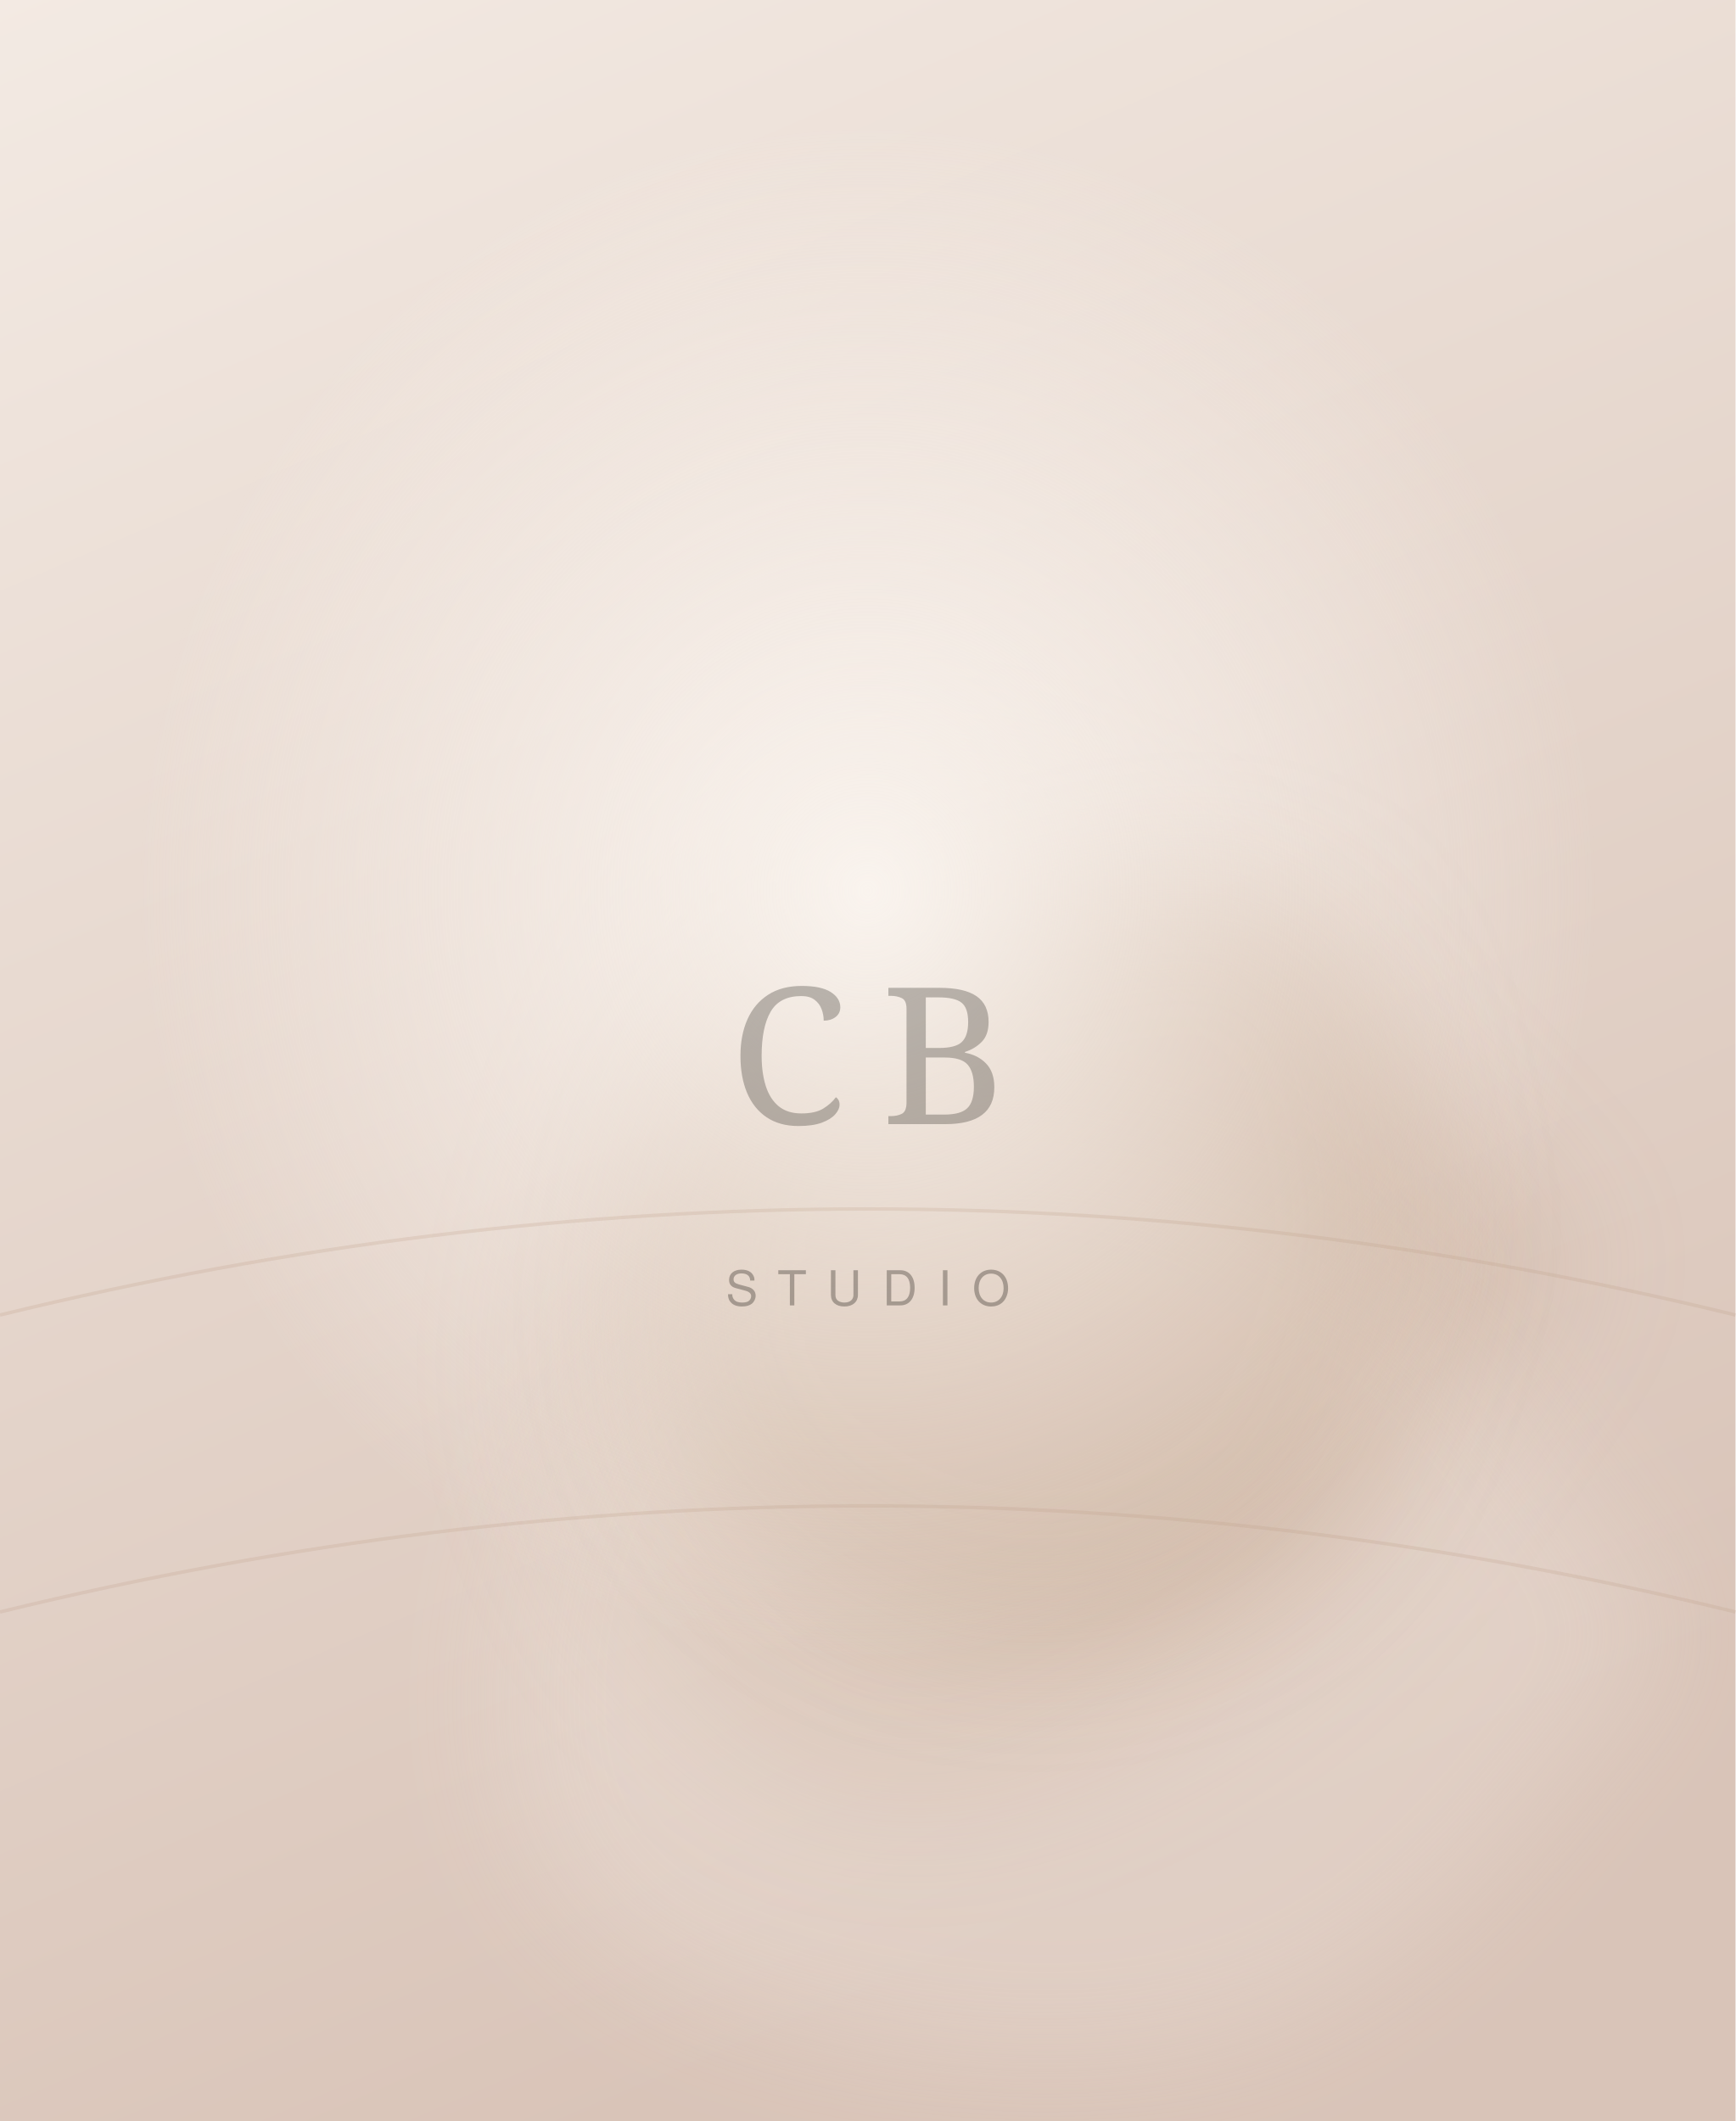
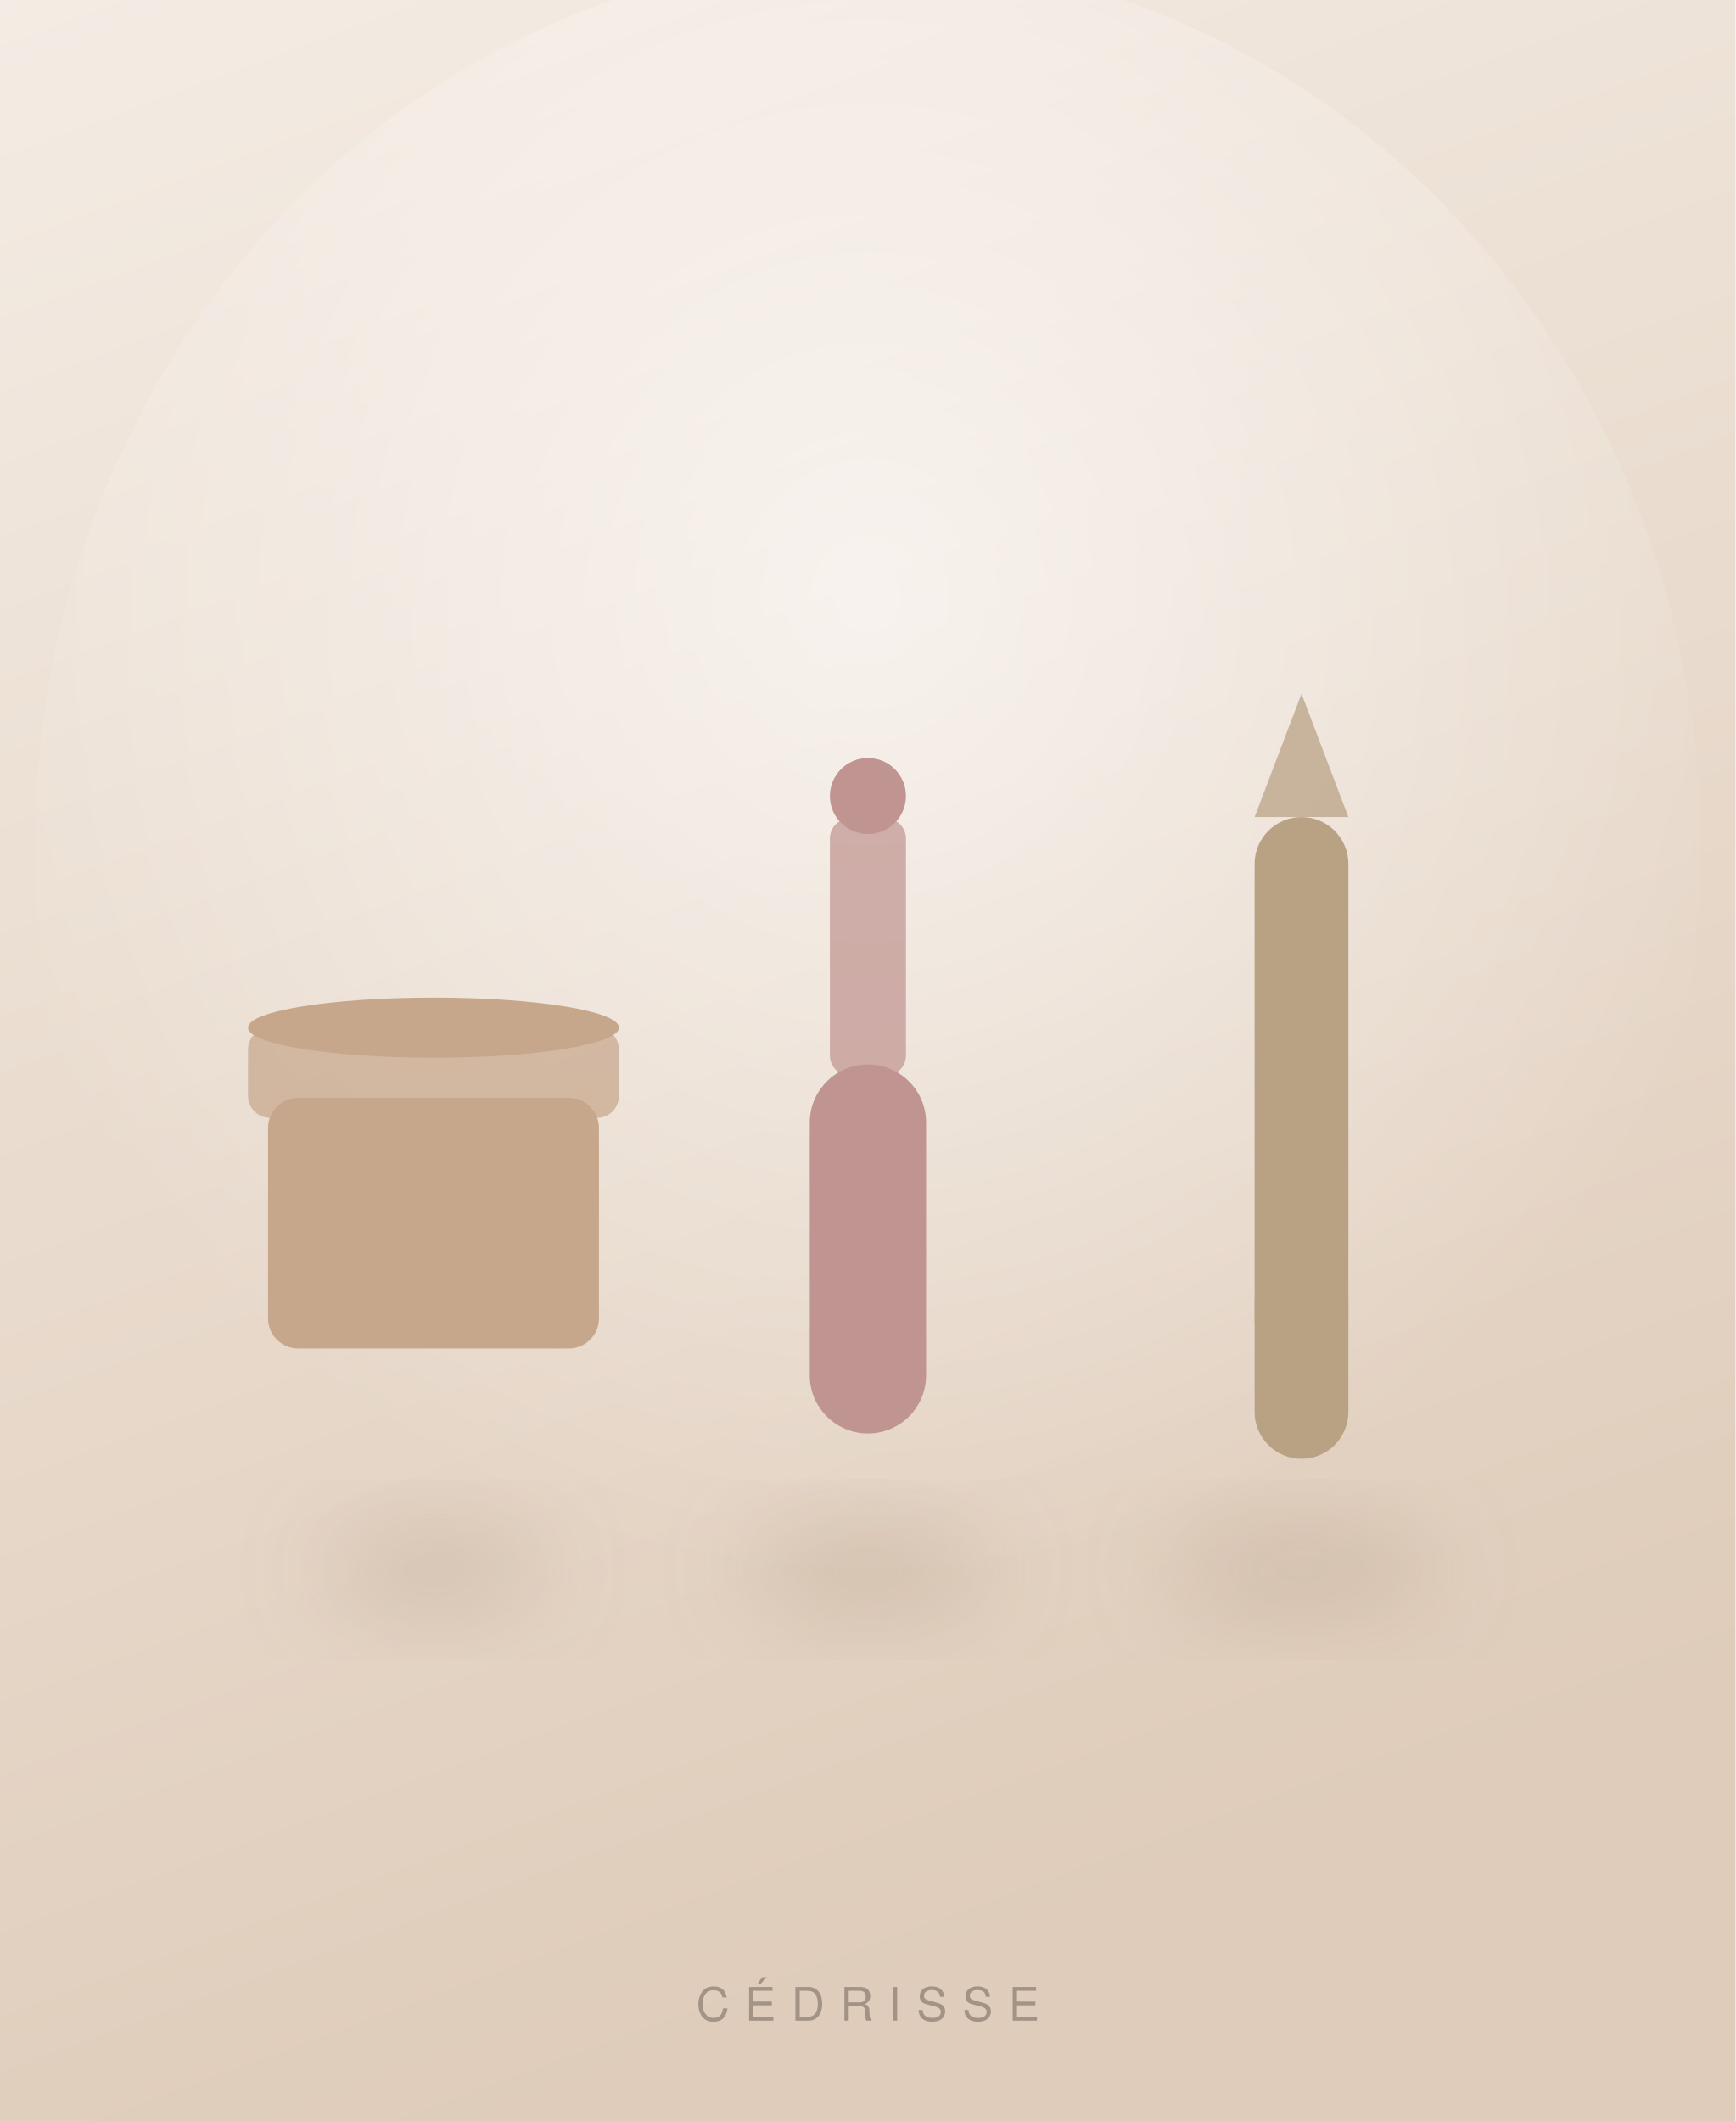
- <svg xmlns="http://www.w3.org/2000/svg" viewBox="0 0 900 1100" width="900" height="1100" role="img" aria-label="Studio">
+ <svg xmlns="http://www.w3.org/2000/svg" viewBox="0 0 900 1100" width="900" height="1100" role="img" aria-label="Cédrisse formulas">
  <defs>
-     <linearGradient id="g33a" x1="0" y1="0" x2="0.35" y2="1">
-       <stop offset="0" stop-color="#F3EAE3" />
-       <stop offset="1" stop-color="#D9C4B8" />
+     <linearGradient id="sg" x1="0" y1="0" x2="0.3" y2="1">
+       <stop offset="0" stop-color="#F4ECE4" />
+       <stop offset="1" stop-color="#DFCCBA" />
    </linearGradient>
-     <radialGradient id="g33b" cx="0.5" cy="0.5" r="0.5">
-       <stop offset="0" stop-color="#FBF6F1" stop-opacity="0.95" />
-       <stop offset="1" stop-color="#FBF6F1" stop-opacity="0" />
+     <radialGradient id="sl" cx="0.5" cy="0.36" r="0.55">
+       <stop offset="0" stop-color="#FFFFFF" stop-opacity="0.6" />
+       <stop offset="1" stop-color="#FFFFFF" stop-opacity="0" />
    </radialGradient>
-     <filter id="g33c" x="-30%" y="-30%" width="160%" height="160%">
-       <feGaussianBlur stdDeviation="33.0" />
+     <filter id="ss" x="-40%" y="-40%" width="180%" height="180%">
+       <feGaussianBlur stdDeviation="24" />
    </filter>
  </defs>
-   <rect width="900" height="1100" fill="url(#g33a)" />
-   <path d="M 818.0 651.8 Q 818.0 651.8 743.7 761.6 Q 669.4 871.3 546.0 918.3 Q 422.7 965.3 344.5 863.5 Q 266.3 761.6 288.7 662.6 Q 311.0 563.6 371.4 470.8 Q 431.8 378.1 539.4 419.3 Q 646.9 460.5 732.4 556.2 Z" fill="#BE9E85" opacity="0.24" filter="url(#g33c)" />
-   <path d="M 869.1 850.9 Q 869.1 850.9 786.6 950.3 Q 704.1 1049.6 598.9 1064.3 Q 493.6 1079.0 371.8 1036.1 Q 250.1 993.3 264.5 857.9 Q 279.0 722.5 379.2 641.3 Q 479.3 560.2 597.9 598.5 Q 716.4 636.8 792.8 743.9 Z" fill="#FBF6F1" opacity="0.22" filter="url(#g33c)" />
-   <path d="M 741.3 640.2 Q 741.3 640.2 713.8 728.5 Q 686.4 816.8 590.3 841.2 Q 494.1 865.7 409.7 806.0 Q 325.4 746.2 340.3 647.4 Q 355.3 548.5 431.7 512.1 Q 508.0 475.6 603.5 461.6 Q 699.1 447.7 720.2 544.0 Z" fill="#BE9E85" opacity="0.37" filter="url(#g33c)" />
-   <ellipse cx="450" cy="462" rx="378" ry="396" fill="url(#g33b)" />
-   <path d="M 0 682 Q 450 572 900 682" fill="none" stroke="#BE9E85" stroke-opacity="0.22" stroke-width="1.8" />
-   <path d="M 0 836 Q 450 726 900 836" fill="none" stroke="#BE9E85" stroke-opacity="0.22" stroke-width="1.8" />
-   <text x="450" y="583" text-anchor="middle" font-family="Cormorant Garamond, Georgia, serif" font-size="99" fill="#2E2823" fill-opacity="0.30" letter-spacing="17.8">CB</text>
-   <text x="450" y="677" text-anchor="middle" font-family="Jost, Helvetica, Arial, sans-serif" font-size="25" fill="#2E2823" fill-opacity="0.35" letter-spacing="10.8">STUDIO</text>
+   <rect width="900" height="1100" fill="url(#sg)" />
+   <ellipse cx="450.0" cy="440.0" rx="432.0" ry="462.0" fill="url(#sl)" />
+   <ellipse cx="225" cy="814" rx="57" ry="26" fill="#8B6F55" opacity=".18" filter="url(#ss)" />
+   <g transform="translate(-225, 66) scale(0.52) translate(415, 508)">
+     <rect x="285.0" y="460.0" width="330" height="250" rx="30" fill="#C7A78C" />
+     <rect x="265.0" y="390.0" width="370" height="90" rx="22" fill="#C7A78C" opacity=".72" />
+     <ellipse cx="450.0" cy="390.0" rx="185" ry="30" fill="#C7A78C" />
+   </g>
+   <ellipse cx="450" cy="814" rx="64" ry="26" fill="#8B6F55" opacity=".18" filter="url(#ss)" />
+   <g transform="translate(0, 66) scale(0.58) translate(326, 398)">
+     <rect x="398.0" y="440.0" width="104" height="330" rx="52" fill="#C09490" />
+     <rect x="416.0" y="220.0" width="68" height="230" rx="18" fill="#C09490" opacity=".72" />
+     <circle cx="450.0" cy="200.0" r="34" fill="#C09490" />
+   </g>
+   <ellipse cx="675" cy="814" rx="70" ry="26" fill="#8B6F55" opacity=".18" filter="url(#ss)" />
+   <g transform="translate(225, 66) scale(0.64) translate(253, 309)">
+     <rect x="412.0" y="250.0" width="76" height="520" rx="38" fill="#B9A183" />
+     <path d="M 412.0 250.0 L 450.0 150.0 L 488.0 250.0 Z" fill="#B9A183" opacity=".72" />
+     <rect x="412.0" y="640.0" width="76" height="20" fill="#B9A183" opacity=".55" />
+   </g>
+   <text x="450.0" y="1048" text-anchor="middle" font-family="Jost, Helvetica, Arial, sans-serif" font-size="24" letter-spacing="8" fill="#2E2823" fill-opacity="0.34">CÉDRISSE</text>
</svg>
